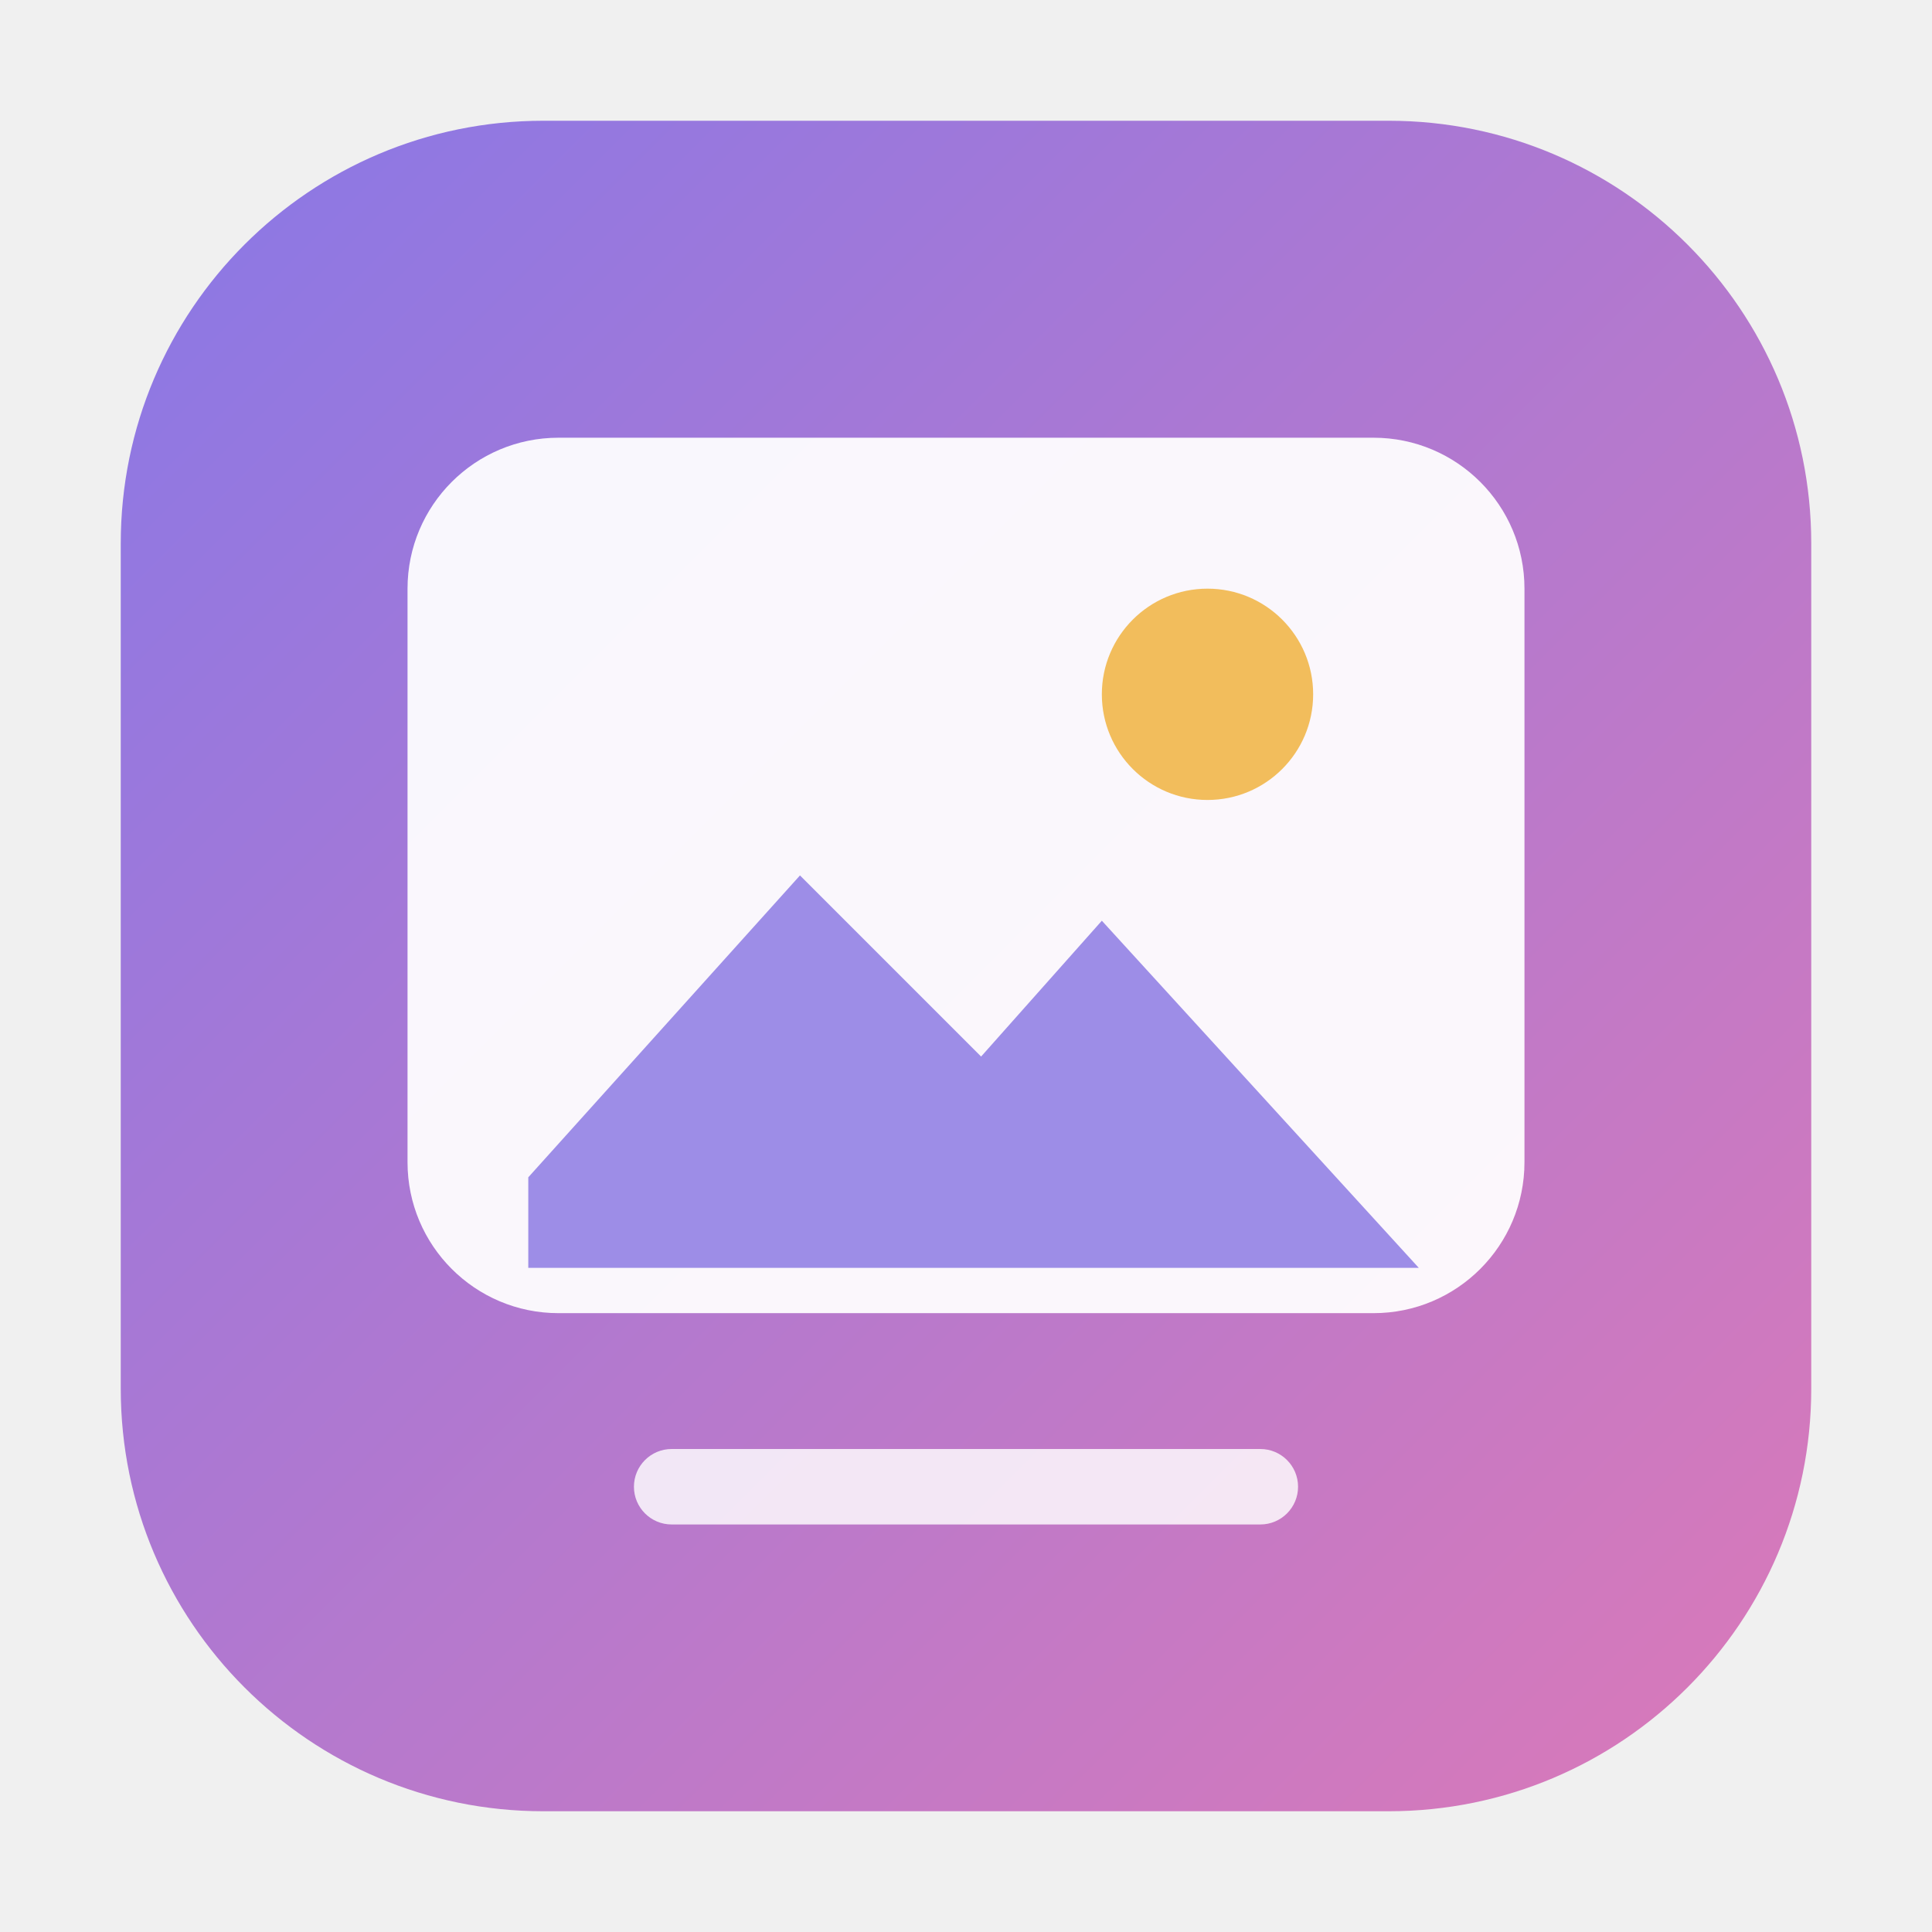
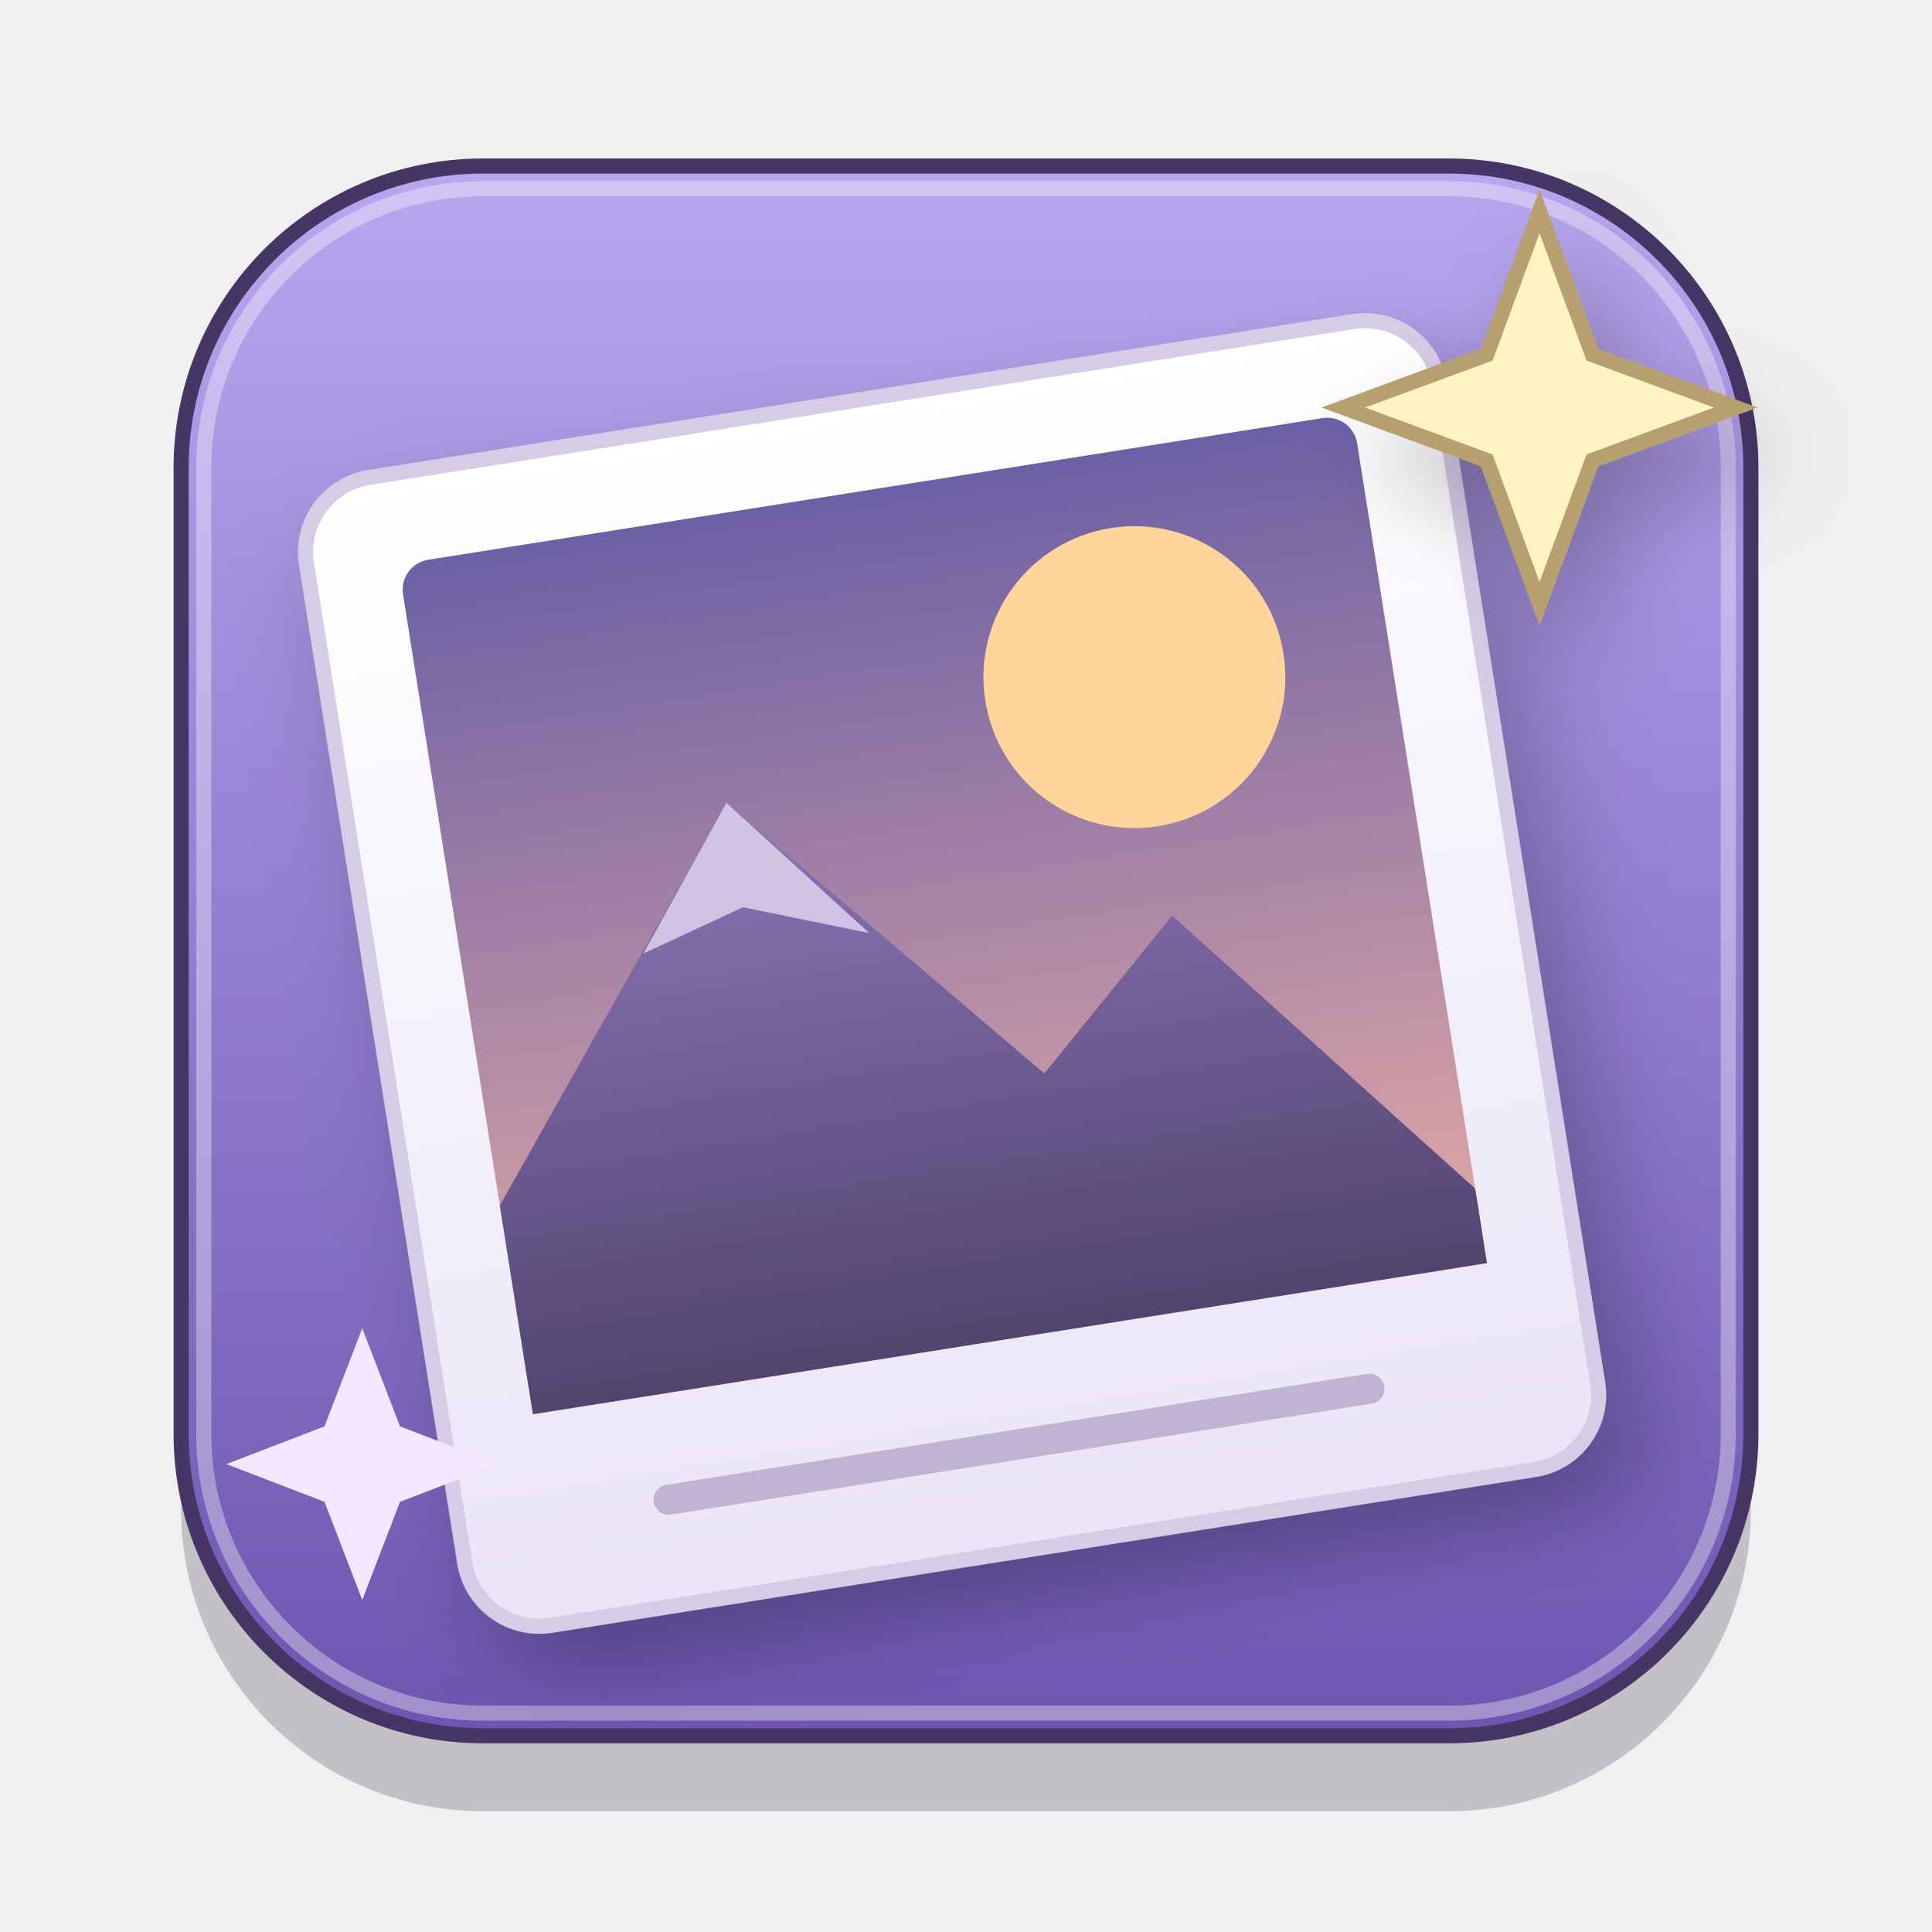
<svg xmlns="http://www.w3.org/2000/svg" width="128" height="128" viewBox="0 0 128 128">
  <defs>
-     <linearGradient id="bg" x1="0" y1="0" x2="1" y2="1">
-       <stop offset="0" stop-color="#8978e6" />
-       <stop offset="1" stop-color="#db79b8" />
+     <linearGradient id="case" x2="0" y2="1">
+       <stop stop-color="#b8a7ef" />
+       <stop offset="1" stop-color="#6d55b0" />
    </linearGradient>
+     <linearGradient id="paper" x2="0" y2="1">
+       <stop stop-color="#fff" />
+       <stop offset="1" stop-color="#eae4f6" />
+     </linearGradient>
+     <linearGradient id="sky" x2="0" y2="1">
+       <stop stop-color="#6c60a5" />
+       <stop offset="1" stop-color="#e6aaa5" />
+     </linearGradient>
+     <linearGradient id="ground" x2="0" y2="1">
+       <stop stop-color="#8c76b8" />
+       <stop offset="1" stop-color="#51446f" />
+     </linearGradient>
+     <filter id="shadow" x="-30%" y="-30%" width="160%" height="170%">
+       <feDropShadow dy="3" stdDeviation="3" flood-opacity=".25" />
+     </filter>
  </defs>
-   <rect x="8" y="8" width="112" height="112" rx="28" fill="url(#bg)" />
-   <rect x="27" y="29" width="74" height="58" rx="10" fill="#ffffff" fill-opacity=".94" />
-   <circle cx="80" cy="46" r="7" fill="#f2bd5c" />
-   <path d="M35 78 53 58l12 12 8-9 21 23H35z" fill="#9d8de7" />
-   <rect x="42" y="96" width="44" height="5" rx="2.5" fill="#fff" fill-opacity=".82" />
+   <rect x="12" y="16" width="104" height="104" rx="20" fill="#241938" opacity=".22" />
+   <rect x="12" y="11" width="104" height="104" rx="20" fill="url(#case)" stroke="#463666" />
+   <rect x="13.5" y="12.5" width="101" height="101" rx="18.5" fill="none" stroke="#fff" opacity=".35" />
+   <g transform="rotate(-9 63 64)" filter="url(#shadow)">
+     <rect x="25" y="26" width="76" height="77" rx="5" fill="url(#paper)" stroke="#d5cce5" />
+     <rect x="31" y="32" width="64" height="57" rx="2" fill="url(#sky)" />
+     <circle cx="78" cy="47" r="10" fill="#ffd59b" />
+     <path d="m31 75 19-24 18 21 10-9 17 21v5H31Z" fill="url(#ground)" />
+     <path d="m43 60 7-9 8 10-8-3Z" fill="#eadff5" opacity=".75" />
+     <path d="M39 96h47" stroke="#c0b4d2" stroke-width="2" stroke-linecap="round" />
+   </g>
+   <path d="m102 14 3.5 9.5L115 27l-9.5 3.5L102 40l-3.5-9.5L89 27l9.5-3.5Z" fill="#fff3c4" stroke="#b7a070" filter="url(#shadow)" />
+   <path d="m24 88 2.5 6.5L33 97l-6.5 2.5L24 106l-2.5-6.5L15 97l6.5-2.5Z" fill="#f6e6ff" />
</svg>
